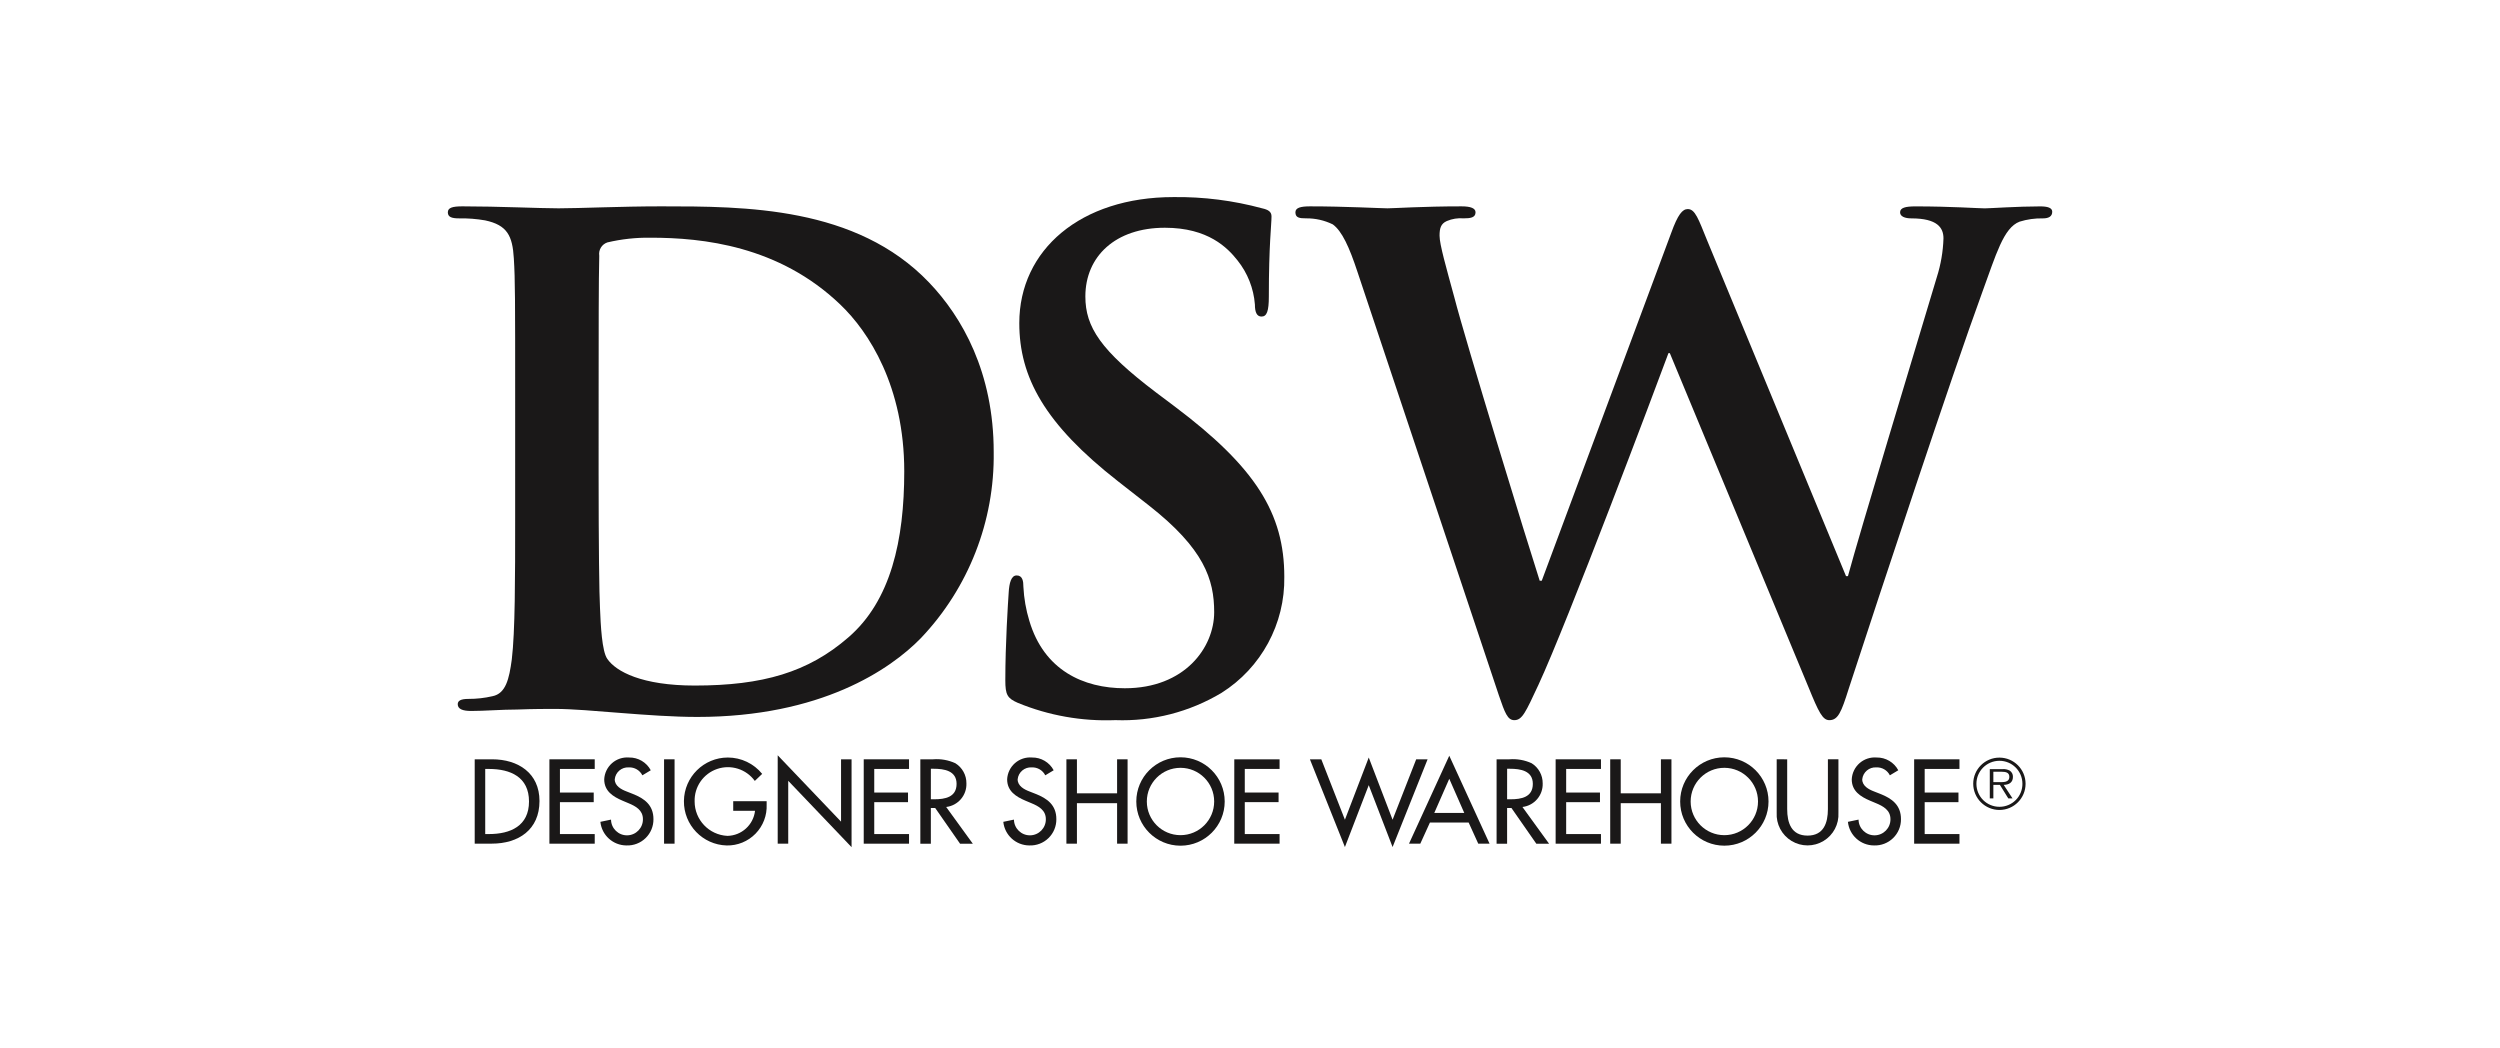
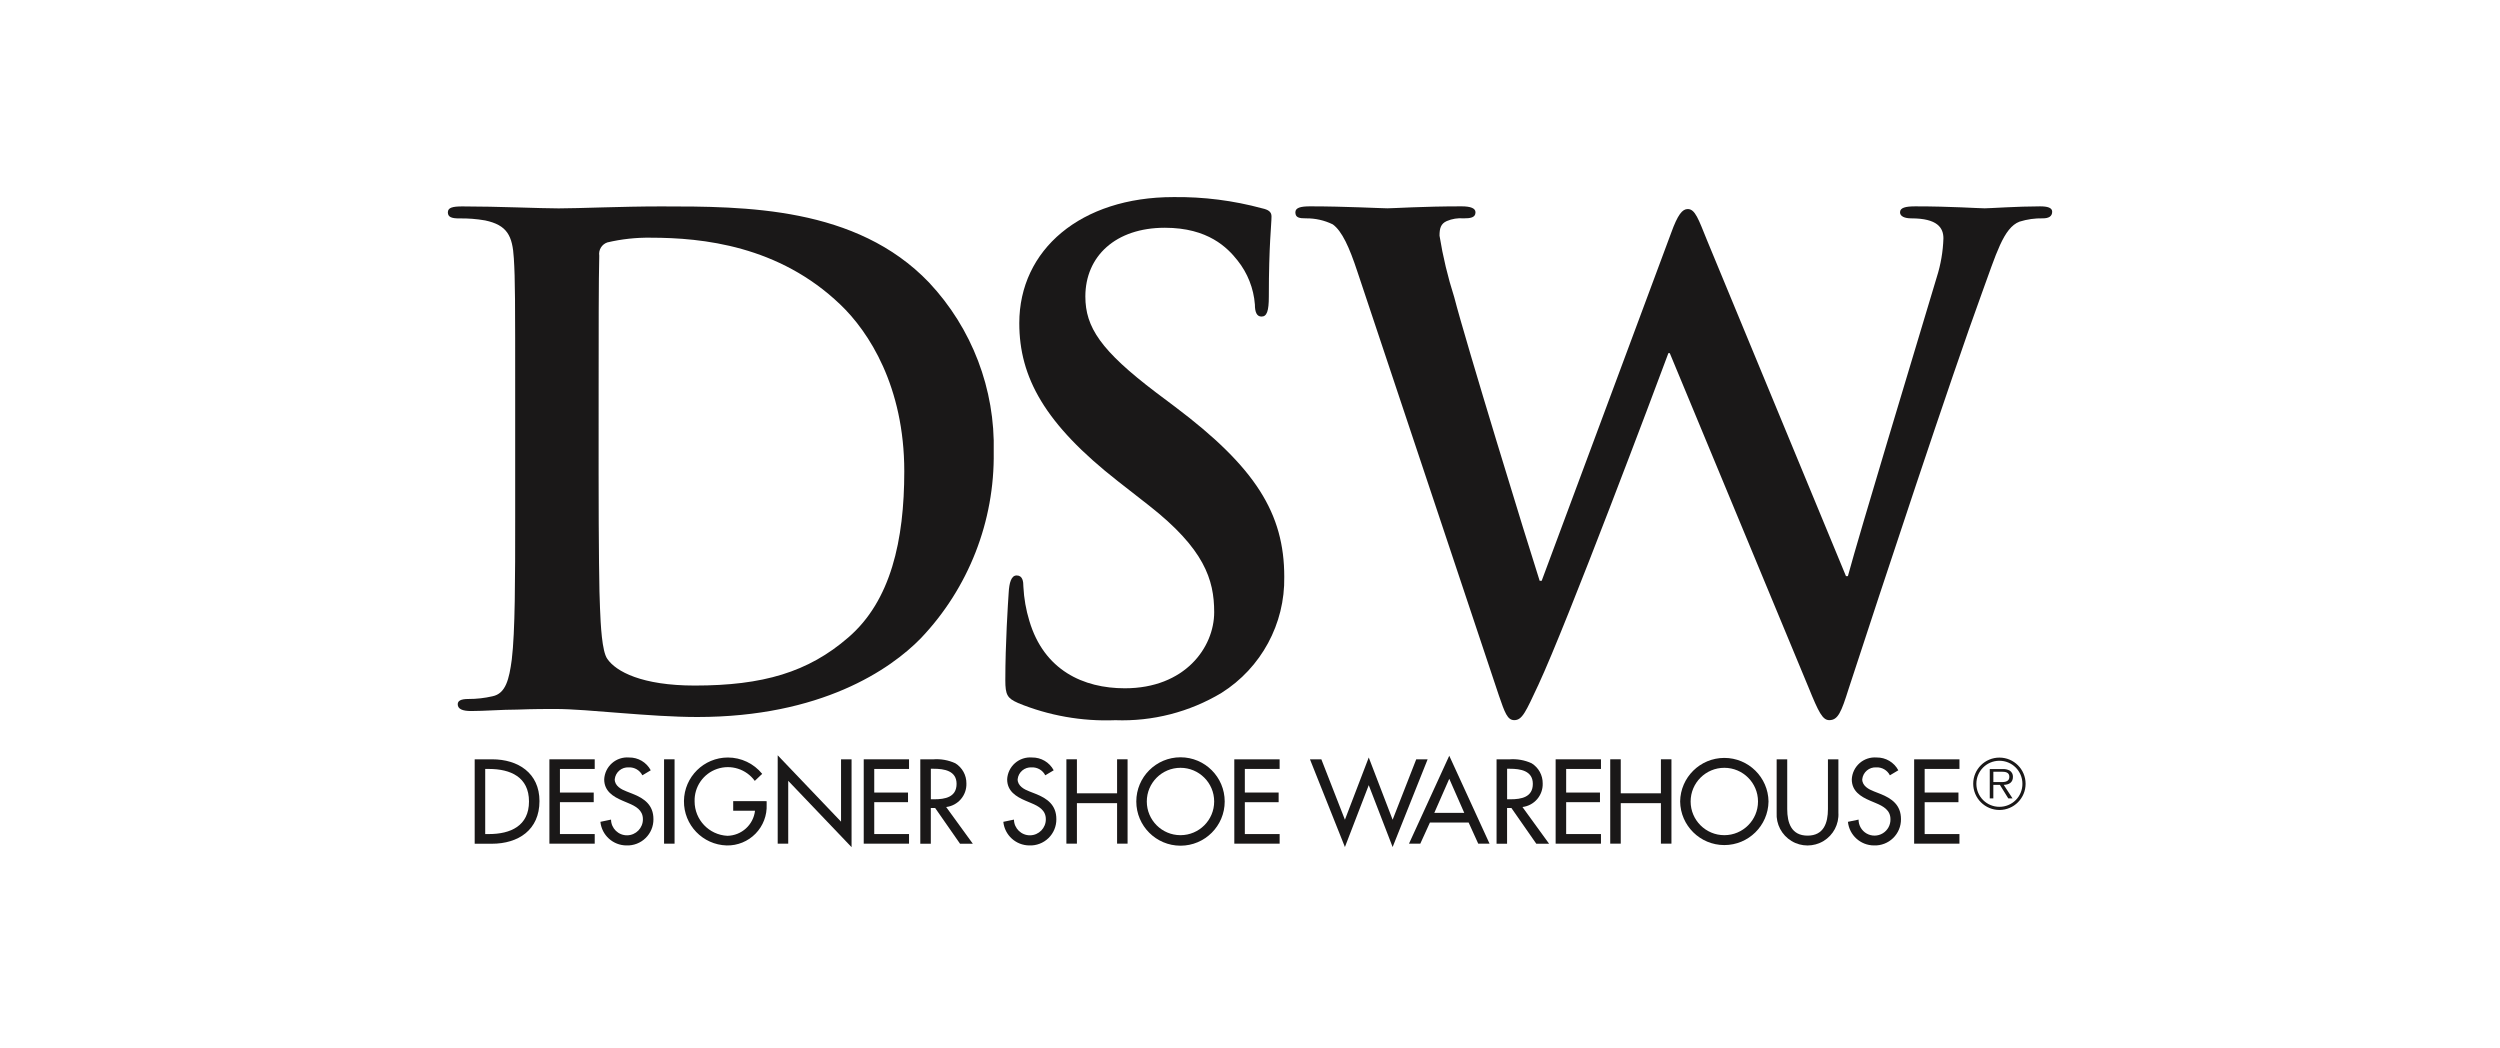
- <svg xmlns="http://www.w3.org/2000/svg" width="305.592" height="128.079" viewBox="0 0 305.592 128.079">
+ <svg xmlns="http://www.w3.org/2000/svg" width="293.131" height="122.856" viewBox="0 0 293.131 122.856">
  <defs>
+     <style>.a{fill:none;}.b{clip-path:url(#a);}.c{fill:#1a1818;}</style>
    <clipPath id="a">
-       <rect width="305.592" height="128.079" transform="translate(1405.588 672.098)" fill="none" />
+       <rect class="a" width="293.131" height="122.856" />
    </clipPath>
  </defs>
-   <g transform="translate(-1405.588 -672.098)">
-     <g clip-path="url(#a)">
-       <path d="M1478.76,729.949c0,8.653.077,14.925.17,16.485.08,2.043.237,5.3.892,6.2,1.055,1.555,4.247,3.264,10.686,3.264,8.325,0,13.865-1.624,18.763-5.872,5.221-4.485,6.85-11.91,6.85-20.312,0-10.361-4.318-17.054-7.831-20.4-7.5-7.18-16.807-8.16-23.165-8.16a21.69,21.69,0,0,0-5.3.577,1.486,1.486,0,0,0-.985,1.633c-.077,2.773-.077,9.873-.077,16.318Zm-10.2-8.97c0-12.4,0-14.682-.163-17.294-.163-2.777-.813-4.076-3.513-4.65a16.848,16.848,0,0,0-3.18-.244c-.9,0-1.374-.159-1.374-.738,0-.564.56-.732,1.786-.732,4.327,0,9.463.242,11.751.242,2.534,0,7.669-.242,12.556-.242,10.194,0,23.826,0,32.722,9.3,4.063,4.24,7.91,11.01,7.91,20.727a32.348,32.348,0,0,1-8.9,22.752c-3.742,3.845-12.238,9.634-27.324,9.634-2.926,0-6.282-.243-9.377-.487s-5.947-.494-8.005-.494c-.891,0-2.694,0-4.642.076-1.877,0-4,.175-5.627.175-1.065,0-1.639-.251-1.639-.824,0-.406.329-.65,1.308-.65a12.833,12.833,0,0,0,2.934-.329c1.64-.326,2.044-2.122,2.363-4.481.413-3.43.413-9.876.413-17.381Z" fill="#1a1818" />
-       <path d="M1530.017,758.02c-1.3-.57-1.542-.991-1.542-2.772,0-4.491.323-9.383.41-10.688.068-1.225.317-2.123.976-2.123.735,0,.823.731.823,1.387a17.253,17.253,0,0,0,.728,4.167c1.792,6.032,6.6,8.237,11.668,8.237,7.339,0,10.926-4.981,10.926-9.3,0-3.995-1.224-7.754-8-13.06l-3.751-2.935c-8.97-7.012-12.072-12.722-12.072-19.336,0-8.966,7.511-15.408,18.843-15.408a39.565,39.565,0,0,1,10.855,1.377c.736.163,1.132.416,1.132.982,0,1.058-.326,3.429-.326,9.79,0,1.792-.243,2.455-.893,2.455-.562,0-.811-.5-.811-1.477a9.853,9.853,0,0,0-2.126-5.388c-1.218-1.54-3.582-3.991-8.881-3.991-6.05,0-9.717,3.509-9.717,8.4,0,3.75,1.877,6.612,8.657,11.746l2.285,1.717c9.863,7.422,13.376,13.054,13.376,20.8a16.452,16.452,0,0,1-7.674,14.191,23.567,23.567,0,0,1-12.977,3.334,28.348,28.348,0,0,1-11.91-2.107" fill="#1a1818" />
-       <path d="M1571.516,705.317c-.994-3.017-1.888-4.975-3.012-5.791a7.238,7.238,0,0,0-3.269-.738c-.819,0-1.3-.075-1.3-.738,0-.561.645-.728,1.791-.728,4.244,0,8.719.241,9.465.241.731,0,4.318-.241,9.053-.241,1.136,0,1.709.241,1.709.728,0,.663-.649.738-1.461.738a4.315,4.315,0,0,0-2.051.33c-.738.328-.886.894-.886,1.79,0,1.066.8,3.84,1.8,7.516,1.38,5.381,8.966,30.1,10.442,34.665h.249l15.818-42.5c.823-2.284,1.384-2.935,2.035-2.935.9,0,1.3,1.218,2.365,3.836l16.976,41.034h.235c1.478-5.464,8.005-27,10.863-36.544a17.44,17.44,0,0,0,.814-4.742c0-1.3-.741-2.446-3.925-2.446-.805,0-1.379-.243-1.379-.738,0-.561.653-.728,1.87-.728,4.337,0,7.755.241,8.486.241.569,0,4.074-.241,6.765-.241.9,0,1.477.167,1.477.654,0,.569-.423.812-1.137.812a8.932,8.932,0,0,0-2.852.4c-1.971.743-2.869,4.009-4.573,8.654-3.759,10.279-12.322,36.222-16.32,48.456-.9,2.859-1.3,3.826-2.365,3.826-.818,0-1.3-.967-2.527-3.981l-16.971-40.884h-.166c-1.542,4.168-12.4,33.05-15.894,40.548-1.564,3.35-1.975,4.317-2.949,4.317-.824,0-1.148-.88-1.879-3.008Z" fill="#1a1818" />
-       <path d="M1649.918,767.7c.5,0,1.285.078,1.285-.647,0-.553-.49-.618-.93-.618h-1.024V767.7Zm1.677,1.993h-.519l-1.026-1.653h-.8v1.653h-.437v-3.582h1.557a1.646,1.646,0,0,1,.872.178.866.866,0,0,1,.4.769c0,.706-.495.966-1.128.982Zm1.208-1.8a2.812,2.812,0,1,0-2.8,2.826,2.8,2.8,0,0,0,2.8-2.826m-6.015,0a3.2,3.2,0,1,1,3.215,3.213,3.209,3.209,0,0,1-3.215-3.213" fill="#1a1818" />
-       <path d="M1464.9,774.051h.452c2.626,0,4.9-.985,4.9-3.981s-2.27-3.978-4.9-3.978h-.452Zm-1.286-9.138h2.134c3.159,0,5.786,1.671,5.786,5.1,0,3.513-2.572,5.209-5.828,5.209h-2.092Z" fill="#1a1818" />
+   <g transform="translate(0 0)">
+     <g class="b">
+       <path class="c" d="M1478.009,728.619c0,8.3.074,14.316.163,15.813.077,1.96.227,5.08.856,5.946,1.012,1.492,4.074,3.131,10.25,3.131,7.985,0,13.3-1.558,18-5.633,5.008-4.3,6.571-11.424,6.571-19.484,0-9.939-4.142-16.359-7.512-19.568-7.193-6.887-16.122-7.827-22.22-7.827a20.8,20.8,0,0,0-5.087.553,1.425,1.425,0,0,0-.945,1.566c-.074,2.66-.074,9.47-.074,15.653Zm-9.783-8.6c0-11.892,0-14.083-.156-16.589-.156-2.664-.78-3.91-3.37-4.46a16.163,16.163,0,0,0-3.05-.234c-.862,0-1.318-.153-1.318-.708s.537-.7,1.713-.7c4.151,0,9.077.232,11.272.232,2.431,0,7.356-.232,12.044-.232,9.778,0,22.854,0,31.388,8.921a28.019,28.019,0,0,1,7.587,19.882,31.029,31.029,0,0,1-8.536,21.824c-3.589,3.688-11.739,9.241-26.21,9.241-2.807,0-6.026-.233-8.995-.467s-5.7-.474-7.679-.474c-.855,0-2.584,0-4.453.073-1.8,0-3.836.168-5.4.168-1.022,0-1.572-.241-1.572-.79,0-.389.316-.623,1.255-.623a12.309,12.309,0,0,0,2.814-.316c1.573-.313,1.961-2.035,2.266-4.3.4-3.29.4-9.473.4-16.672Z" transform="translate(-1407.82 -673.126)" />
+       <path class="c" d="M1529.954,755.5c-1.246-.547-1.479-.951-1.479-2.659,0-4.308.31-9,.393-10.252.065-1.175.3-2.036.936-2.036.705,0,.79.7.79,1.33a16.549,16.549,0,0,0,.7,4c1.719,5.786,6.328,7.9,11.192,7.9,7.04,0,10.48-4.778,10.48-8.924,0-3.832-1.174-7.438-7.673-12.527l-3.6-2.815c-8.6-6.726-11.58-12.2-11.58-18.548,0-8.6,7.2-14.78,18.075-14.78a37.951,37.951,0,0,1,10.412,1.321c.706.156,1.086.4,1.086.942,0,1.015-.313,3.289-.313,9.391,0,1.719-.233,2.355-.857,2.355-.539,0-.778-.481-.778-1.417a9.452,9.452,0,0,0-2.039-5.168c-1.168-1.477-3.436-3.828-8.519-3.828-5.8,0-9.321,3.366-9.321,8.058,0,3.6,1.8,6.342,8.3,11.267l2.192,1.647c9.461,7.119,12.831,12.522,12.831,19.956a15.781,15.781,0,0,1-7.361,13.612,22.606,22.606,0,0,1-12.448,3.2,27.192,27.192,0,0,1-11.424-2.021" transform="translate(-1410.599 -673.08)" />
+       <path class="c" d="M1571.207,704.991c-.953-2.894-1.811-4.772-2.889-5.555a6.943,6.943,0,0,0-3.136-.708c-.786,0-1.252-.072-1.252-.708,0-.538.619-.7,1.718-.7,4.071,0,8.363.231,9.079.231s4.142-.231,8.684-.231c1.09,0,1.639.231,1.639.7,0,.636-.623.708-1.4.708a4.139,4.139,0,0,0-1.967.317c-.708.315-.85.858-.85,1.717a49.564,49.564,0,0,0,1.724,7.21c1.324,5.162,8.6,28.871,10.016,33.251h.239l15.173-40.771c.789-2.191,1.328-2.815,1.952-2.815.867,0,1.25,1.168,2.269,3.68l16.284,39.361h.225c1.418-5.241,7.679-25.9,10.42-35.054a16.727,16.727,0,0,0,.781-4.549c0-1.247-.711-2.346-3.765-2.346-.772,0-1.323-.233-1.323-.708,0-.538.626-.7,1.794-.7,4.16,0,7.439.231,8.14.231.546,0,3.908-.231,6.489-.231.866,0,1.417.16,1.417.627,0,.546-.406.779-1.091.779a8.568,8.568,0,0,0-2.736.387c-1.891.713-2.752,3.846-4.387,8.3-3.606,9.86-11.82,34.745-15.654,46.48-.862,2.742-1.247,3.67-2.269,3.67-.785,0-1.25-.928-2.424-3.819l-16.279-39.217h-.159c-1.479,4-11.893,31.7-15.246,38.895-1.5,3.213-1.895,4.141-2.829,4.141-.79,0-1.1-.844-1.8-2.885Z" transform="translate(-1412.045 -673.126)" />
+       <path class="c" d="M1649.79,767.574c.484,0,1.233.075,1.233-.621,0-.53-.47-.593-.892-.593h-.982v1.213Zm1.609,1.912h-.5l-.984-1.586h-.768v1.586h-.419v-3.436h1.494a1.579,1.579,0,0,1,.836.171.83.83,0,0,1,.388.738c0,.677-.475.927-1.082.942Zm1.159-1.722a2.7,2.7,0,1,0-2.686,2.711,2.685,2.685,0,0,0,2.686-2.711m-5.77,0a3.071,3.071,0,1,1,3.084,3.082,3.079,3.079,0,0,1-3.084-3.082" transform="translate(-1415.424 -675.874)" />
+       <path class="c" d="M1464.846,773.678h.434c2.519,0,4.7-.945,4.7-3.819s-2.177-3.816-4.7-3.816h-.434Zm-1.234-8.765h2.047c3.03,0,5.55,1.6,5.55,4.9,0,3.37-2.467,5-5.59,5h-2.007Z" transform="translate(-1407.954 -675.882)" />
    </g>
-     <path d="M1472.746,764.913h5.539v1.178h-4.253v2.886h4.13v1.175h-4.13v3.9h4.253v1.175h-5.539Z" fill="#1a1818" />
-     <g clip-path="url(#a)">
-       <path d="M1484.11,766.87a1.768,1.768,0,0,0-1.655-.969,1.625,1.625,0,0,0-1.723,1.462c0,.807.793,1.23,1.436,1.476l.738.29c1.463.572,2.558,1.381,2.558,3.1a3.177,3.177,0,0,1-3.3,3.213,3.214,3.214,0,0,1-3.187-2.886l1.3-.272a1.949,1.949,0,1,0,3.9-.055c0-1.107-.888-1.587-1.778-1.956l-.711-.3c-1.175-.5-2.242-1.176-2.242-2.612a2.813,2.813,0,0,1,3.036-2.668,2.947,2.947,0,0,1,2.654,1.56Z" fill="#1a1818" />
+   </g>
+   <path class="c" d="M1472.746,764.913h5.313v1.13h-4.079v2.768h3.962v1.127h-3.962v3.739h4.079v1.127h-5.313Z" transform="translate(-1408.327 -675.882)" />
+   <g transform="translate(0 0)">
+     <g class="b">
+       <path class="c" d="M1483.9,766.781a1.7,1.7,0,0,0-1.588-.93,1.559,1.559,0,0,0-1.653,1.4c0,.774.761,1.18,1.377,1.416l.708.278c1.4.549,2.454,1.325,2.454,2.976a3.048,3.048,0,0,1-3.162,3.082,3.083,3.083,0,0,1-3.057-2.768l1.246-.261a1.869,1.869,0,1,0,3.738-.053c0-1.062-.852-1.522-1.705-1.876l-.682-.289c-1.127-.483-2.151-1.128-2.151-2.505a2.7,2.7,0,0,1,2.912-2.559,2.827,2.827,0,0,1,2.546,1.5Z" transform="translate(-1408.581 -675.874)" />
    </g>
-     <rect width="1.284" height="10.313" transform="translate(1486.761 764.913)" fill="#1a1818" />
-     <g clip-path="url(#a)">
-       <path d="M1499.3,770.03v.409a4.788,4.788,0,0,1-4.882,5.006,5.376,5.376,0,0,1,.136-10.75,5.411,5.411,0,0,1,4.2,2l-.9.861a4.066,4.066,0,0,0-7.357,2.505,4.211,4.211,0,0,0,4.006,4.211,3.46,3.46,0,0,0,3.378-3.063h-2.667V770.03Z" fill="#1a1818" />
+   </g>
+   <rect class="c" width="1.231" height="9.892" transform="translate(77.863 89.03)" />
+   <g transform="translate(0 0)">
+     <g class="b">
+       <path class="c" d="M1498.89,769.813v.392a4.593,4.593,0,0,1-4.683,4.8,5.157,5.157,0,0,1,.13-10.312,5.19,5.19,0,0,1,4.029,1.916l-.867.826a3.9,3.9,0,0,0-7.057,2.4,4.039,4.039,0,0,0,3.843,4.039,3.319,3.319,0,0,0,3.24-2.938h-2.558v-1.128Z" transform="translate(-1408.998 -675.874)" />
    </g>
-     <path d="M1500.652,764.421l7.743,8.113v-7.621h1.286v10.739l-7.742-8.111v7.685h-1.287Z" fill="#1a1818" />
-     <path d="M1511.167,764.913h5.538v1.178h-4.252v2.886h4.128v1.175h-4.128v3.9h4.252v1.175h-5.538Z" fill="#1a1818" />
-     <g clip-path="url(#a)">
-       <path d="M1519.372,769.8h.41c1.313,0,2.735-.246,2.735-1.886,0-1.615-1.532-1.845-2.8-1.845h-.342Zm5.129,5.43h-1.559l-3.036-4.362h-.534v4.362h-1.285V764.913h1.557a5.471,5.471,0,0,1,2.723.48,2.857,2.857,0,0,1,1.353,2.462,2.807,2.807,0,0,1-2.474,2.886Z" fill="#1a1818" />
-       <path d="M1533.359,766.87a1.768,1.768,0,0,0-1.654-.969,1.625,1.625,0,0,0-1.724,1.462c0,.807.791,1.23,1.434,1.476l.739.29c1.464.572,2.559,1.381,2.559,3.1a3.177,3.177,0,0,1-3.3,3.213,3.212,3.212,0,0,1-3.184-2.886l1.3-.272a1.949,1.949,0,1,0,3.9-.055c0-1.107-.889-1.587-1.777-1.956l-.713-.3c-1.174-.5-2.241-1.176-2.241-2.612a2.812,2.812,0,0,1,3.036-2.668,2.945,2.945,0,0,1,2.653,1.56Z" fill="#1a1818" />
+   </g>
+   <path class="c" d="M1500.652,764.422l7.427,7.782v-7.31h1.234v10.3l-7.427-7.78v7.372h-1.234Z" transform="translate(-1409.465 -675.862)" />
+   <path class="c" d="M1511.167,764.913h5.312v1.13H1512.4v2.768h3.96v1.127h-3.96v3.739h4.079v1.127h-5.312Z" transform="translate(-1409.893 -675.882)" />
+   <g transform="translate(0 0)">
+     <g class="b">
+       <path class="c" d="M1519.32,769.6h.393c1.26,0,2.624-.236,2.624-1.809,0-1.549-1.47-1.77-2.689-1.77h-.328Zm4.92,5.209h-1.5l-2.912-4.184h-.512v4.184h-1.233v-9.892h1.494a5.248,5.248,0,0,1,2.612.46,2.741,2.741,0,0,1,1.3,2.362,2.693,2.693,0,0,1-2.373,2.768Z" transform="translate(-1410.176 -675.882)" />
+       <path class="c" d="M1533.15,766.781a1.7,1.7,0,0,0-1.587-.93,1.559,1.559,0,0,0-1.654,1.4c0,.774.759,1.18,1.376,1.416l.709.278c1.4.549,2.455,1.325,2.455,2.976a3.048,3.048,0,0,1-3.164,3.082,3.081,3.081,0,0,1-3.054-2.768l1.246-.261a1.869,1.869,0,1,0,3.738-.053c0-1.062-.853-1.522-1.7-1.876l-.684-.289c-1.126-.483-2.15-1.128-2.15-2.505a2.7,2.7,0,0,1,2.912-2.559,2.825,2.825,0,0,1,2.545,1.5Z" transform="translate(-1410.589 -675.874)" />
    </g>
-     <path d="M1542.138,769.072v-4.159h1.282v10.313h-1.282v-4.95h-4.91v4.95h-1.286V764.913h1.286v4.159Z" fill="#1a1818" />
-     <g clip-path="url(#a)">
-       <path d="M1554.005,770.07a4.116,4.116,0,1,0-8.232,0,4.116,4.116,0,1,0,8.232,0m1.286,0a5.4,5.4,0,0,1-10.805,0,5.4,5.4,0,0,1,10.805,0" fill="#1a1818" />
+   </g>
+   <path class="c" d="M1541.885,768.9v-3.99h1.23v9.892h-1.23v-4.748h-4.71v4.748h-1.234v-9.892h1.234v3.99Z" transform="translate(-1410.904 -675.882)" />
+   <g transform="translate(0 0)">
+     <g class="b">
+       <path class="c" d="M1553.617,769.851a3.949,3.949,0,1,0-7.9,0,3.949,3.949,0,1,0,7.9,0m1.234,0a5.182,5.182,0,0,1-10.365,0,5.182,5.182,0,0,1,10.365,0" transform="translate(-1411.252 -675.874)" />
    </g>
-     <path d="M1556.464,764.913H1562v1.178h-4.254v2.886h4.131v1.175h-4.131v3.9H1562v1.175h-5.541Z" fill="#1a1818" />
-     <path d="M1569.986,772.3l2.913-7.605,2.914,7.605,2.886-7.387h1.394l-4.28,10.725-2.914-7.565-2.913,7.565-4.279-10.725h1.393Z" fill="#1a1818" />
-     <path d="M1582.742,767.294l-1.831,4.173h3.664Zm-2.365,5.349-1.176,2.583h-1.382l4.923-10.749,4.926,10.749h-1.383l-1.174-2.583Z" fill="#1a1818" />
-     <g clip-path="url(#a)">
-       <path d="M1589.812,769.8h.41c1.314,0,2.734-.246,2.734-1.886,0-1.615-1.531-1.845-2.8-1.845h-.342Zm5.129,5.43h-1.559l-3.038-4.362h-.532v4.362h-1.286V764.913h1.56a5.47,5.47,0,0,1,2.721.48,2.86,2.86,0,0,1,1.354,2.462,2.809,2.809,0,0,1-2.475,2.886Z" fill="#1a1818" />
+   </g>
+   <path class="c" d="M1556.464,764.913h5.315v1.13H1557.7v2.768h3.963v1.127H1557.7v3.739h4.081v1.127h-5.315Z" transform="translate(-1411.74 -675.882)" />
+   <path class="c" d="M1569.812,771.99l2.794-7.3,2.8,7.3,2.768-7.086h1.337l-4.105,10.287-2.8-7.256-2.794,7.256-4.1-10.287h1.336Z" transform="translate(-1412.117 -675.874)" />
+   <path class="c" d="M1582.541,767.179l-1.756,4h3.515Zm-2.269,5.131-1.128,2.478h-1.326l4.722-10.311,4.725,10.311h-1.327l-1.126-2.478Z" transform="translate(-1412.611 -675.865)" />
+   <g transform="translate(0 0)">
+     <g class="b">
+       <path class="c" d="M1589.76,769.6h.393c1.26,0,2.623-.236,2.623-1.809,0-1.549-1.469-1.77-2.688-1.77h-.328Zm4.92,5.209h-1.5l-2.914-4.184h-.51v4.184h-1.233v-9.892h1.5a5.247,5.247,0,0,1,2.61.46,2.744,2.744,0,0,1,1.3,2.362,2.7,2.7,0,0,1-2.374,2.768Z" transform="translate(-1413.048 -675.882)" />
    </g>
-     <path d="M1595.744,764.913h5.541v1.178h-4.254v2.886h4.132v1.175h-4.132v3.9h4.254v1.175h-5.541Z" fill="#1a1818" />
-     <path d="M1608.613,769.072v-4.159h1.287v10.313h-1.287v-4.95H1603.7v4.95h-1.285V764.913h1.285v4.159Z" fill="#1a1818" />
-     <g clip-path="url(#a)">
-       <path d="M1620.482,770.07a4.117,4.117,0,1,0-8.234,0,4.117,4.117,0,1,0,8.234,0m1.284,0a5.4,5.4,0,0,1-10.8,0,5.4,5.4,0,0,1,10.8,0" fill="#1a1818" />
-       <path d="M1624.048,764.913V771c0,1.68.508,3.24,2.488,3.24s2.489-1.56,2.489-3.24v-6.089h1.287v6.526a3.78,3.78,0,1,1-7.547,0v-6.526Z" fill="#1a1818" />
-       <path d="M1636.6,766.87a1.762,1.762,0,0,0-1.652-.969,1.628,1.628,0,0,0-1.727,1.462c0,.807.794,1.23,1.437,1.476l.739.29c1.464.572,2.56,1.381,2.56,3.1a3.179,3.179,0,0,1-3.3,3.213,3.214,3.214,0,0,1-3.186-2.886l1.3-.272a1.95,1.95,0,1,0,3.9-.055c0-1.107-.89-1.587-1.777-1.956l-.713-.3c-1.177-.5-2.241-1.176-2.241-2.612a2.812,2.812,0,0,1,3.034-2.668,2.949,2.949,0,0,1,2.655,1.56Z" fill="#1a1818" />
+   </g>
+   <path class="c" d="M1595.744,764.913h5.315v1.13h-4.081v2.768h3.964v1.127h-3.964v3.739h4.081v1.127h-5.315Z" transform="translate(-1413.342 -675.882)" />
+   <path class="c" d="M1608.36,768.9v-3.99h1.235v9.892h-1.235v-4.748h-4.709v4.748h-1.233v-9.892h1.233v3.99Z" transform="translate(-1413.614 -675.882)" />
+   <g transform="translate(0 0)">
+     <g class="b">
+       <path class="c" d="M1620.094,769.851a3.949,3.949,0,1,0-7.9,0,3.949,3.949,0,1,0,7.9,0m1.232,0a5.182,5.182,0,0,1-10.363,0,5.182,5.182,0,0,1,10.363,0" transform="translate(-1413.963 -675.874)" />
+       <path class="c" d="M1624,764.913v5.841c0,1.612.487,3.108,2.387,3.108s2.387-1.5,2.387-3.108v-5.841H1630v6.26a3.626,3.626,0,1,1-7.239,0v-6.26Z" transform="translate(-1414.444 -675.882)" />
+       <path class="c" d="M1636.392,766.781a1.69,1.69,0,0,0-1.585-.93,1.562,1.562,0,0,0-1.657,1.4c0,.774.762,1.18,1.378,1.416l.709.278c1.4.549,2.456,1.325,2.456,2.976a3.05,3.05,0,0,1-3.164,3.082,3.083,3.083,0,0,1-3.056-2.768l1.247-.261a1.87,1.87,0,1,0,3.739-.053c0-1.062-.854-1.522-1.7-1.876l-.684-.289c-1.129-.483-2.15-1.128-2.15-2.505a2.7,2.7,0,0,1,2.91-2.559,2.829,2.829,0,0,1,2.547,1.5Z" transform="translate(-1414.799 -675.874)" />
    </g>
-     <path d="M1639.568,764.913h5.539v1.178h-4.253v2.886h4.13v1.175h-4.13v3.9h4.253v1.175h-5.539Z" fill="#1a1818" />
  </g>
+   <path class="c" d="M1639.568,764.913h5.313v1.13H1640.8v2.768h3.962v1.127H1640.8v3.739h4.079v1.127h-5.313Z" transform="translate(-1415.129 -675.882)" />
</svg>
